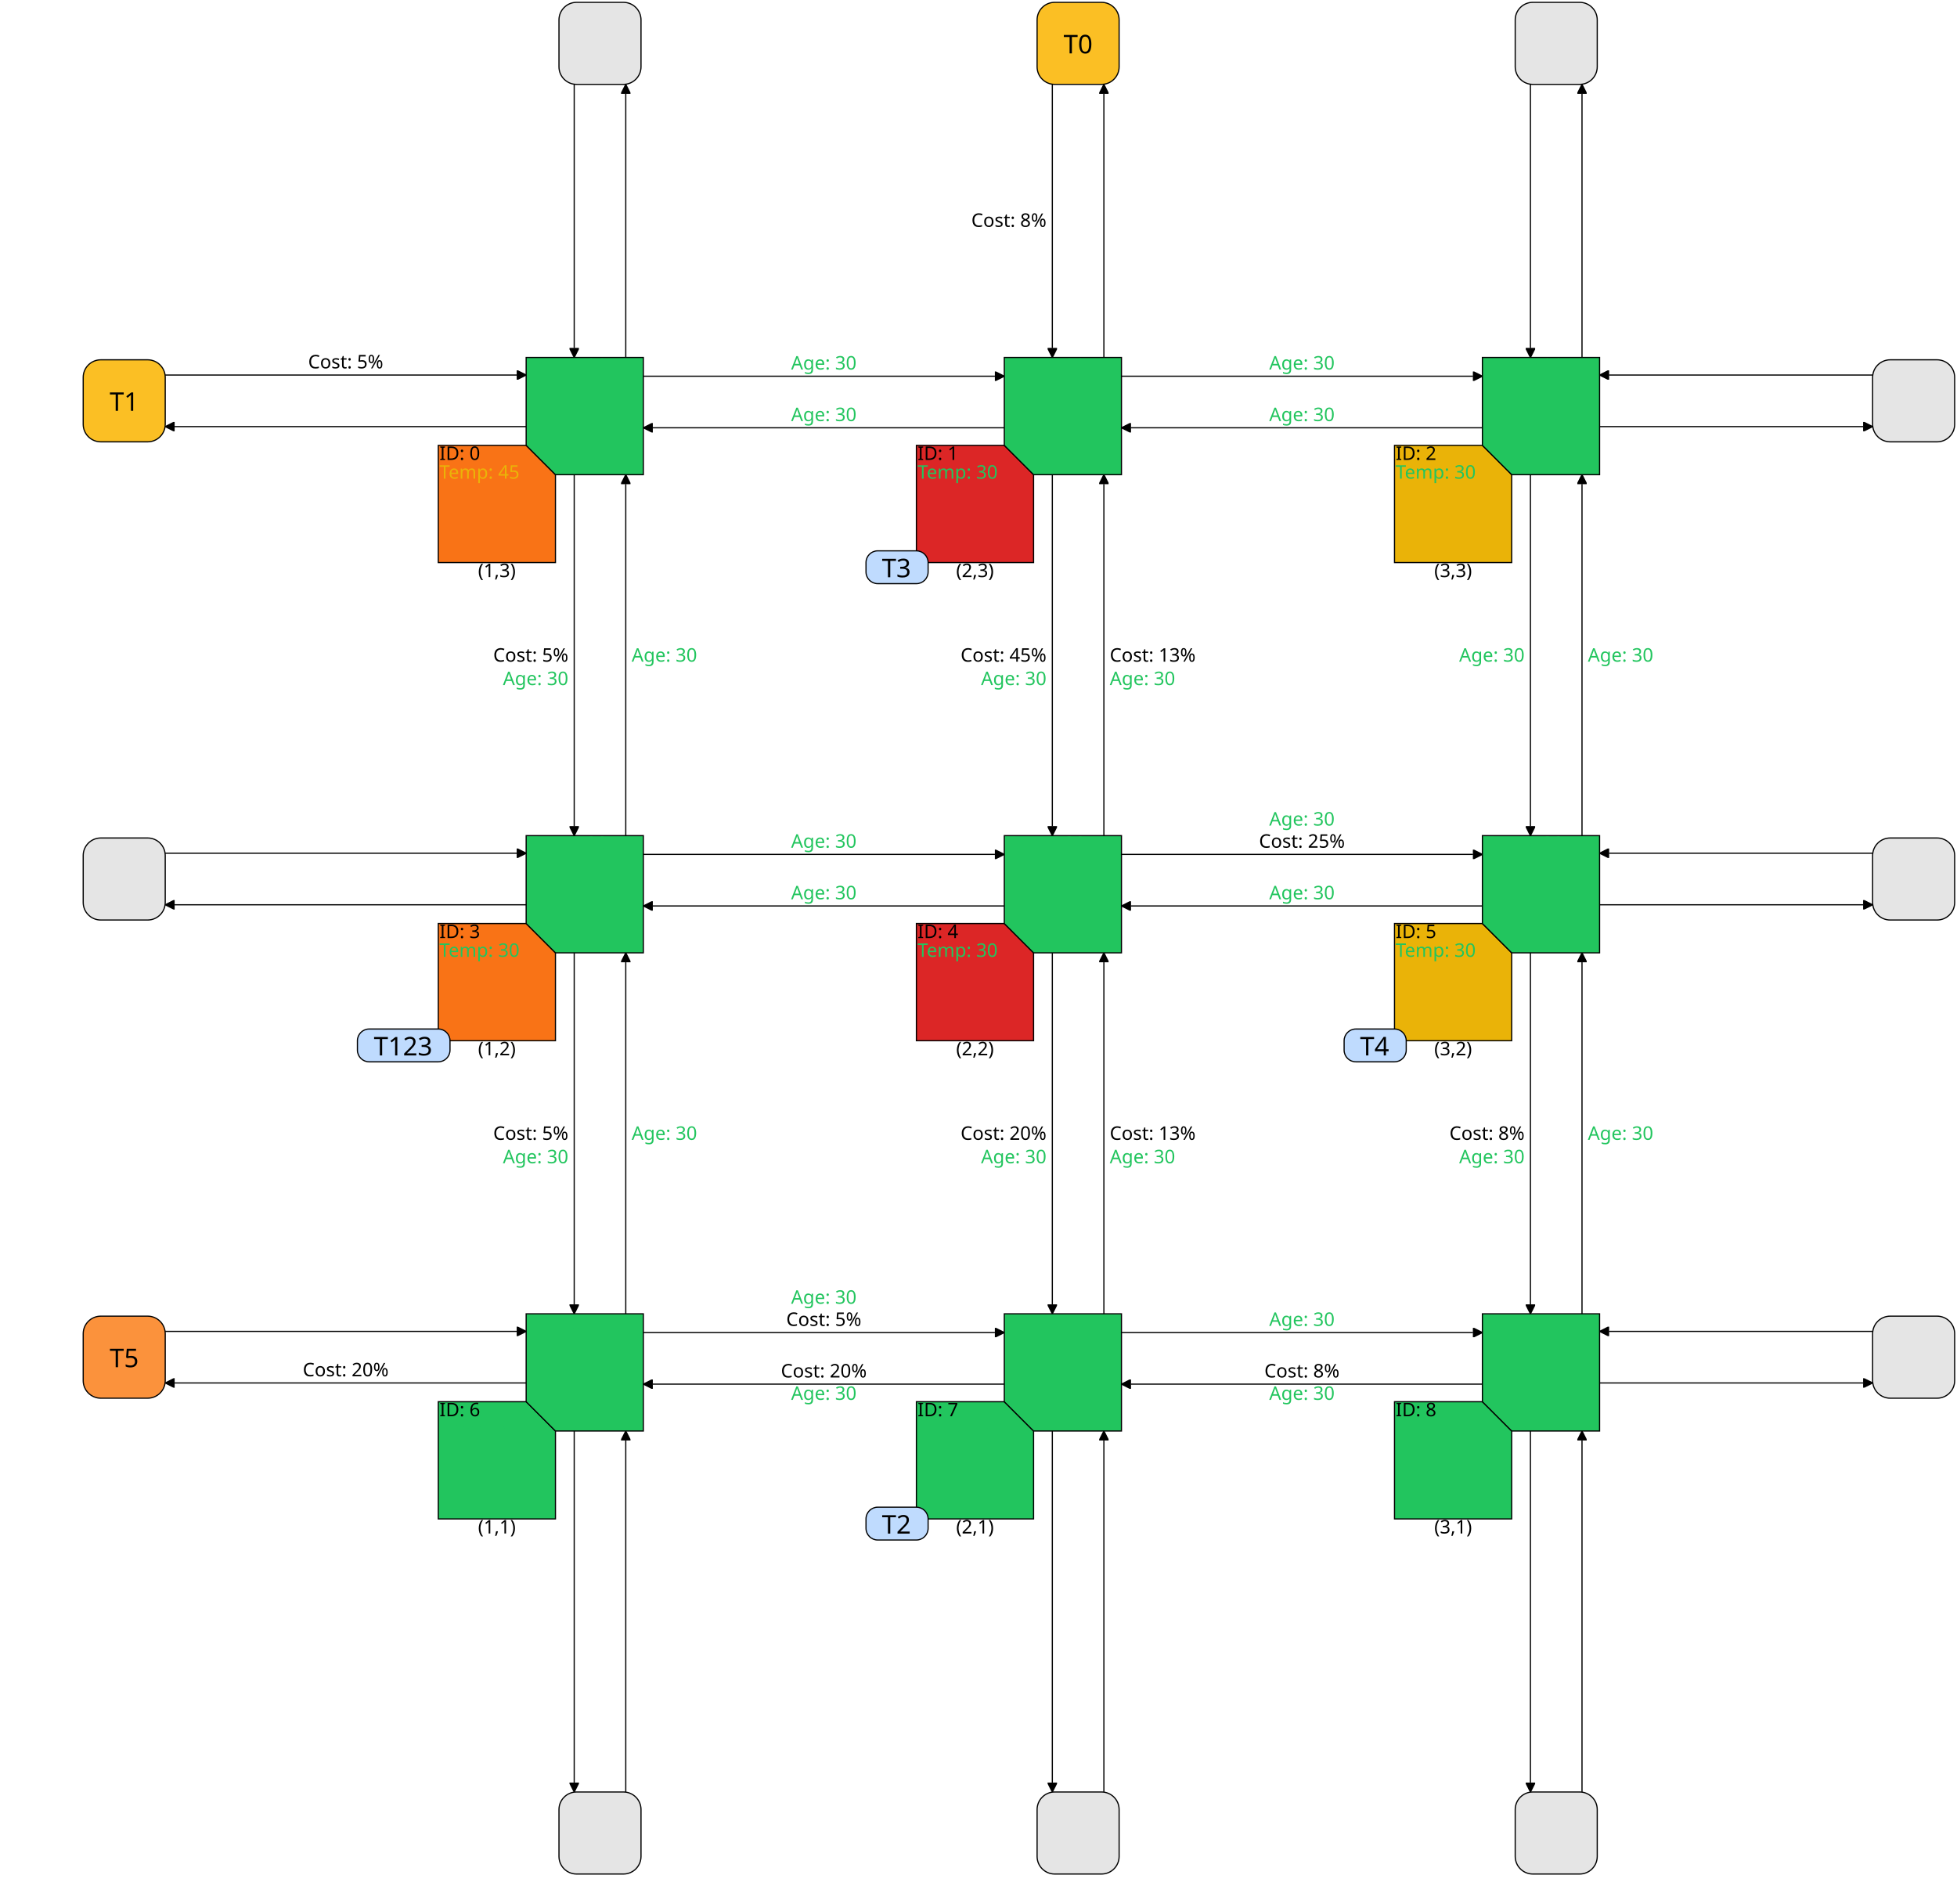
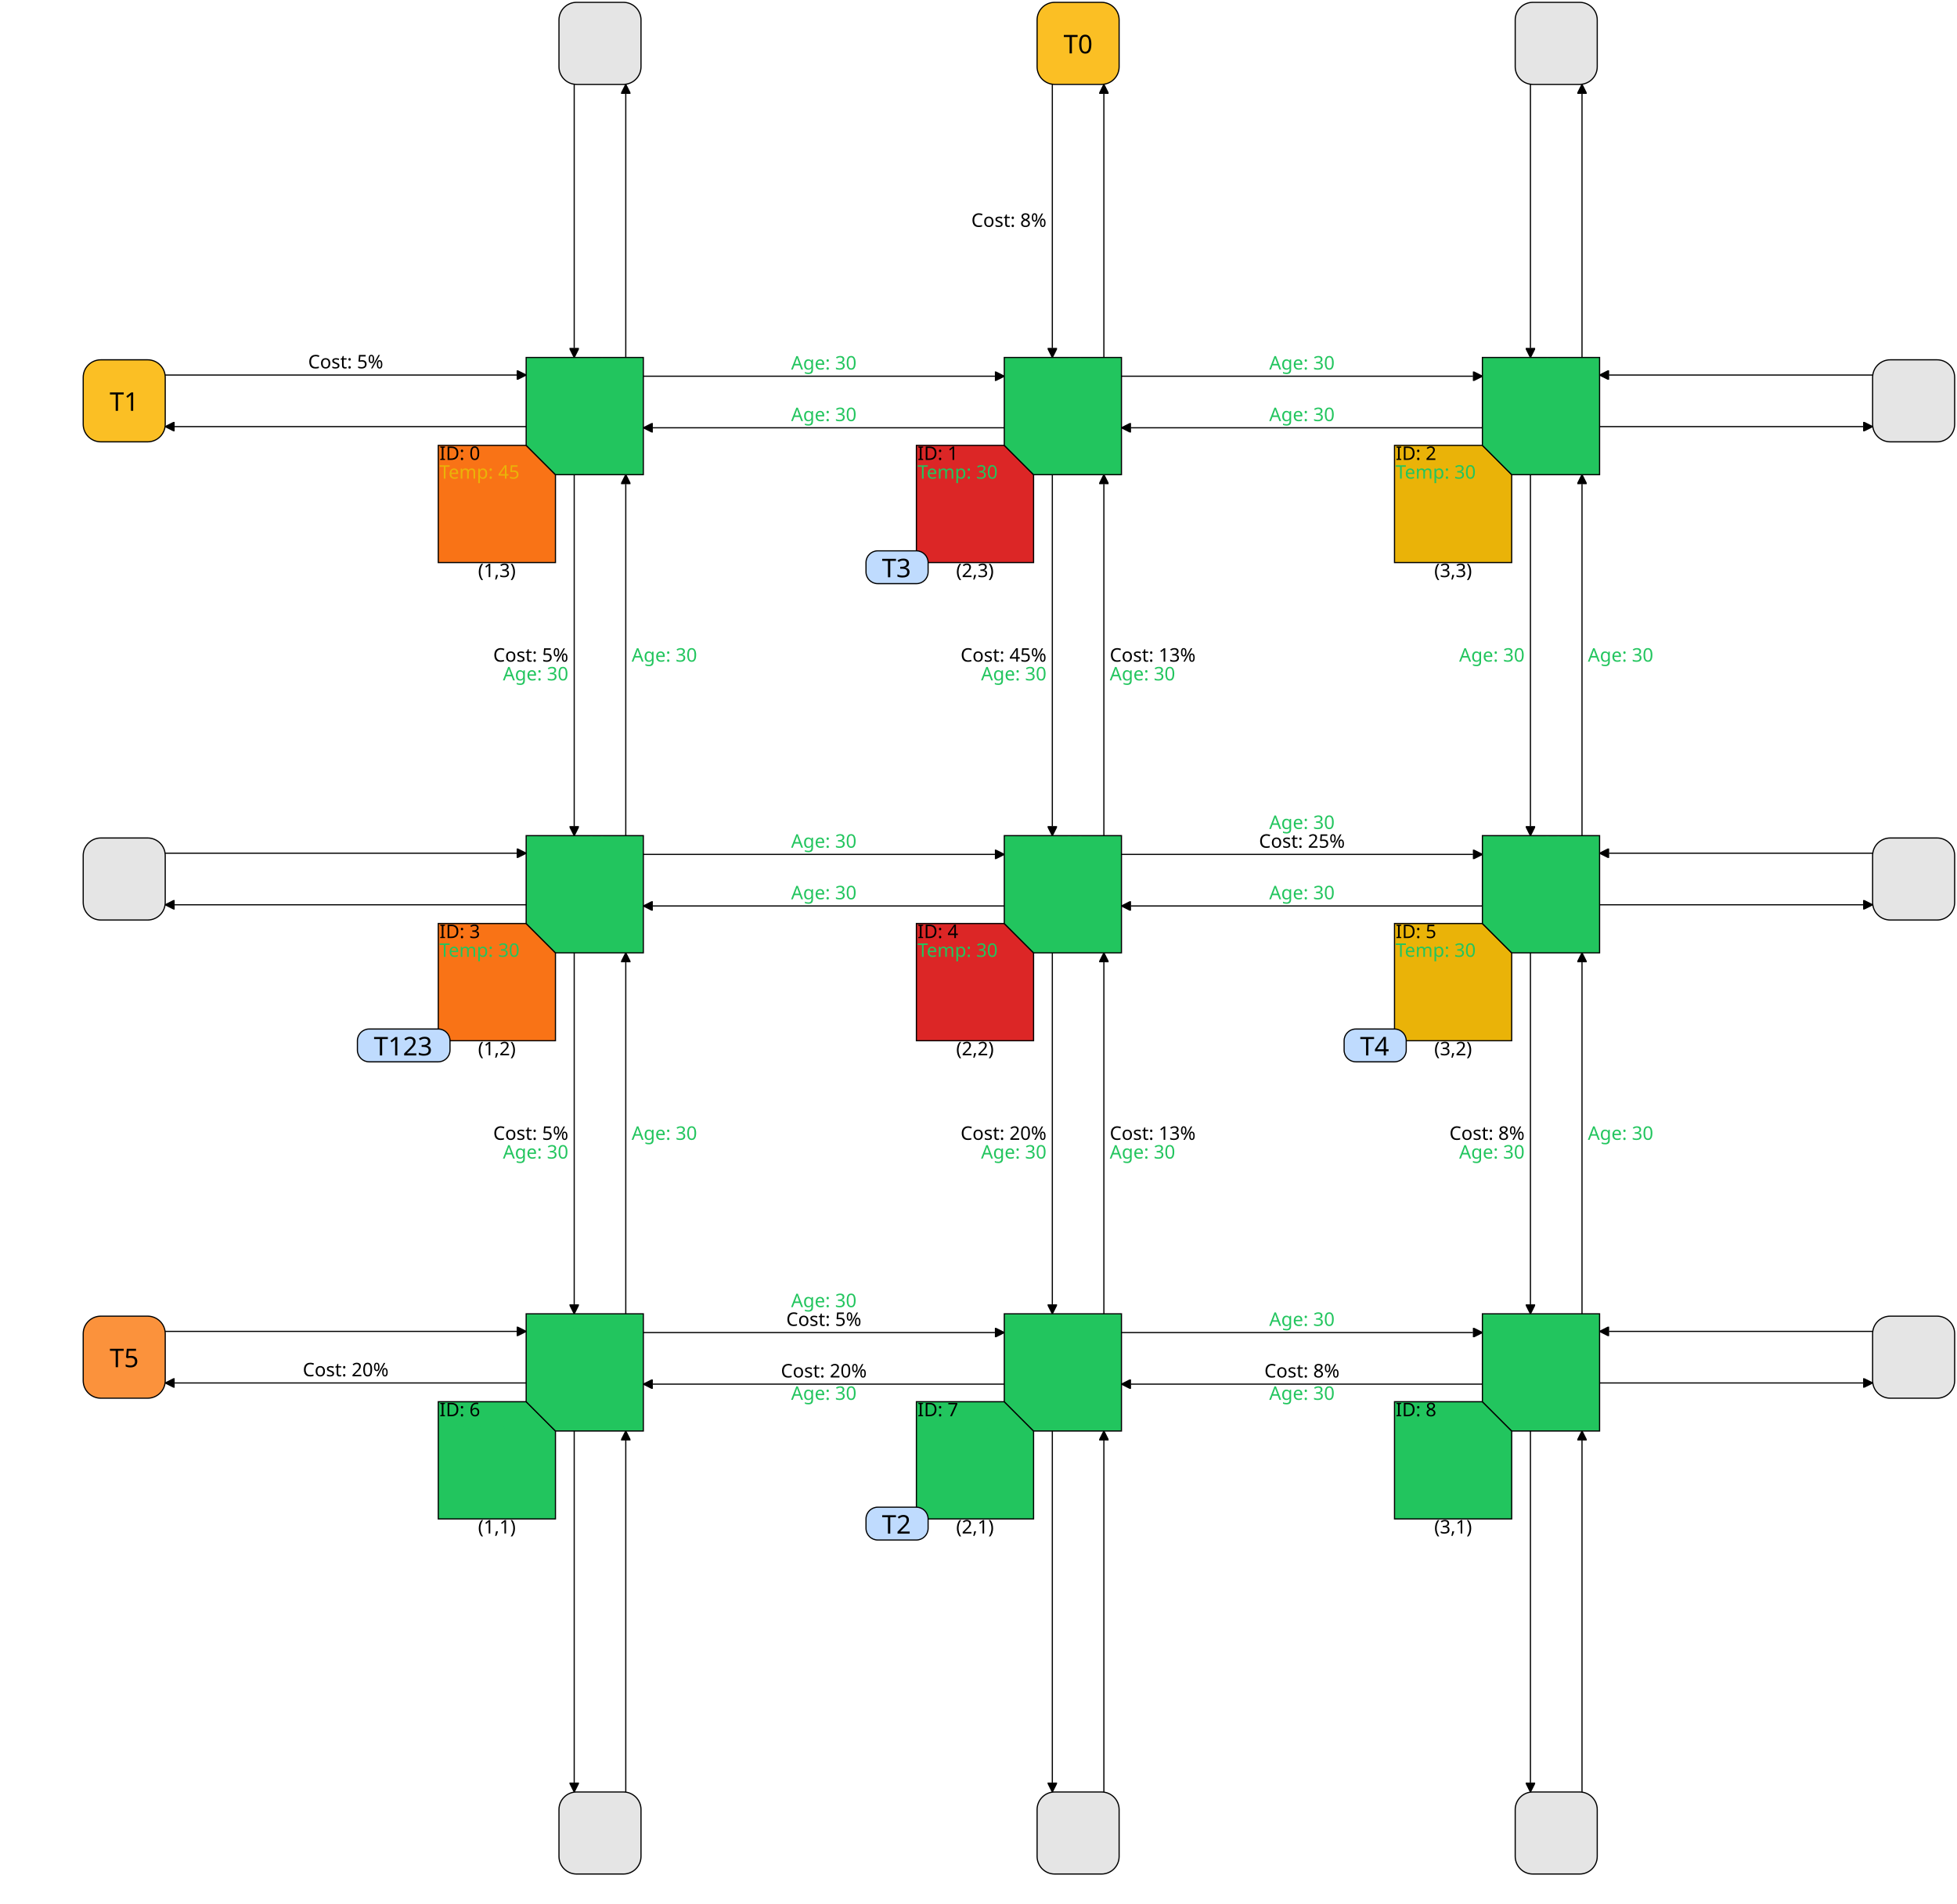
<svg xmlns="http://www.w3.org/2000/svg" preserveAspectRation="xMidYMid meet" class="mx-auto" viewBox="-869 -800 1670 1624">
  <defs>
    <marker id="arrowHead" orient="auto" markerWidth="8" markerHeight="8" refY="4">
      <path d="M0,0 M0,0 V8 L8,4 Z" fill="black" fill-rule="evenodd" stroke="black" stroke-linecap="butt" stroke-width="1" />
    </marker>
    <clipPath id="clip-c-0">
      <polygon points="-495 -420, -495 -320, -395 -320, -395 -395, -420 -420" />
    </clipPath>
    <clipPath id="clip-r-0">
      <polygon points="-420 -420, -420 -495, -320 -495, -320 -395, -395 -395" />
    </clipPath>
    <clipPath id="clip-c-1">
      <polygon points="-87 -420, -87 -320, 13 -320, 13 -395, -12 -420" />
    </clipPath>
    <clipPath id="clip-r-1">
      <polygon points="-12 -420, -12 -495, 88 -495, 88 -395, 13 -395" />
    </clipPath>
    <clipPath id="clip-c-2">
      <polygon points="321 -420, 321 -320, 421 -320, 421 -395, 396 -420" />
    </clipPath>
    <clipPath id="clip-r-2">
      <polygon points="396 -420, 396 -495, 496 -495, 496 -395, 421 -395" />
    </clipPath>
    <clipPath id="clip-c-3">
      <polygon points="-495 -12, -495 88, -395 88, -395 13, -420 -12" />
    </clipPath>
    <clipPath id="clip-r-3">
      <polygon points="-420 -12, -420 -87, -320 -87, -320 13, -395 13" />
    </clipPath>
    <clipPath id="clip-c-4">
      <polygon points="-87 -12, -87 88, 13 88, 13 13, -12 -12" />
    </clipPath>
    <clipPath id="clip-r-4">
      <polygon points="-12 -12, -12 -87, 88 -87, 88 13, 13 13" />
    </clipPath>
    <clipPath id="clip-c-5">
      <polygon points="321 -12, 321 88, 421 88, 421 13, 396 -12" />
    </clipPath>
    <clipPath id="clip-r-5">
      <polygon points="396 -12, 396 -87, 496 -87, 496 13, 421 13" />
    </clipPath>
    <clipPath id="clip-c-6">
      <polygon points="-495 396, -495 496, -395 496, -395 421, -420 396" />
    </clipPath>
    <clipPath id="clip-r-6">
      <polygon points="-420 396, -420 321, -320 321, -320 421, -395 421" />
    </clipPath>
    <clipPath id="clip-c-7">
      <polygon points="-87 396, -87 496, 13 496, 13 421, -12 396" />
    </clipPath>
    <clipPath id="clip-r-7">
      <polygon points="-12 396, -12 321, 88 321, 88 421, 13 421" />
    </clipPath>
    <clipPath id="clip-c-8">
      <polygon points="321 396, 321 496, 421 496, 421 421, 396 396" />
    </clipPath>
    <clipPath id="clip-r-8">
      <polygon points="396 396, 396 321, 496 321, 496 421, 421 421" />
    </clipPath>
  </defs>
  <style>.baseFill{fill: #e5e5e5;}
#c0 {fill: #f97316;}
#r0 {fill: #22c55e;}
#c1 {fill: #dc2626;}
#r1 {fill: #22c55e;}
#c2 {fill: #eab308;}
#r2 {fill: #22c55e;}
#c3 {fill: #f97316;}
#r3 {fill: #22c55e;}
#c4 {fill: #dc2626;}
#r4 {fill: #22c55e;}
#c5 {fill: #eab308;}
#r5 {fill: #22c55e;}
#c6 {fill: #22c55e;}
#r6 {fill: #22c55e;}
#c7 {fill: #22c55e;}
#r7 {fill: #22c55e;}
#c8 {fill: #22c55e;}
#r8 {fill: #22c55e;}</style>
  <g id="mainGroup">
    <g id="processingGroup" clip-path="url(#crop)">
      <g id="0">
        <path id="c0" d="M-495,-420 l0,100 l100,0 l0,-75 l-25,-25 l-75,0 Z" class="baseFill" fill-rule="evenodd" stroke="black" stroke-linecap="butt" stroke-width="1" />
        <path id="r0" d="M-420,-420 l0,-75 l100,0 l0,100 l-75,0 Z" class="baseFill" fill-rule="evenodd" stroke="black" stroke-linecap="butt" stroke-width="1" />
      </g>
      <g id="1">
        <path id="c1" d="M-87,-420 l0,100 l100,0 l0,-75 l-25,-25 l-75,0 Z" class="baseFill" fill-rule="evenodd" stroke="black" stroke-linecap="butt" stroke-width="1" />
        <path id="r1" d="M-12,-420 l0,-75 l100,0 l0,100 l-75,0 Z" class="baseFill" fill-rule="evenodd" stroke="black" stroke-linecap="butt" stroke-width="1" />
        <g>
          <rect x="-130" y="-330" width="53" height="28" rx="10" fill="#bfdbfe" stroke="black" stroke-width="1" />
          <text x="-104" y="-316" font-size="22px" font-family="Roboto Mono" font-weight="500" text-anchor="middle" dominant-baseline="central" fill="black">T3</text>
        </g>
      </g>
      <g id="2">
        <path id="c2" d="M321,-420 l0,100 l100,0 l0,-75 l-25,-25 l-75,0 Z" class="baseFill" fill-rule="evenodd" stroke="black" stroke-linecap="butt" stroke-width="1" />
        <path id="r2" d="M396,-420 l0,-75 l100,0 l0,100 l-75,0 Z" class="baseFill" fill-rule="evenodd" stroke="black" stroke-linecap="butt" stroke-width="1" />
      </g>
      <g id="3">
        <path id="c3" d="M-495,-12 l0,100 l100,0 l0,-75 l-25,-25 l-75,0 Z" class="baseFill" fill-rule="evenodd" stroke="black" stroke-linecap="butt" stroke-width="1" />
        <path id="r3" d="M-420,-12 l0,-75 l100,0 l0,100 l-75,0 Z" class="baseFill" fill-rule="evenodd" stroke="black" stroke-linecap="butt" stroke-width="1" />
        <g>
          <rect x="-564" y="78" width="79" height="28" rx="10" fill="#bfdbfe" stroke="black" stroke-width="1" />
          <text x="-525" y="92" font-size="22px" font-family="Roboto Mono" font-weight="500" text-anchor="middle" dominant-baseline="central" fill="black">T123</text>
        </g>
      </g>
      <g id="4">
        <path id="c4" d="M-87,-12 l0,100 l100,0 l0,-75 l-25,-25 l-75,0 Z" class="baseFill" fill-rule="evenodd" stroke="black" stroke-linecap="butt" stroke-width="1" />
        <path id="r4" d="M-12,-12 l0,-75 l100,0 l0,100 l-75,0 Z" class="baseFill" fill-rule="evenodd" stroke="black" stroke-linecap="butt" stroke-width="1" />
      </g>
      <g id="5">
        <path id="c5" d="M321,-12 l0,100 l100,0 l0,-75 l-25,-25 l-75,0 Z" class="baseFill" fill-rule="evenodd" stroke="black" stroke-linecap="butt" stroke-width="1" />
        <path id="r5" d="M396,-12 l0,-75 l100,0 l0,100 l-75,0 Z" class="baseFill" fill-rule="evenodd" stroke="black" stroke-linecap="butt" stroke-width="1" />
        <g>
          <rect x="278" y="78" width="53" height="28" rx="10" fill="#bfdbfe" stroke="black" stroke-width="1" />
          <text x="304" y="92" font-size="22px" font-family="Roboto Mono" font-weight="500" text-anchor="middle" dominant-baseline="central" fill="black">T4</text>
        </g>
      </g>
      <g id="6">
        <path id="c6" d="M-495,396 l0,100 l100,0 l0,-75 l-25,-25 l-75,0 Z" class="baseFill" fill-rule="evenodd" stroke="black" stroke-linecap="butt" stroke-width="1" />
        <path id="r6" d="M-420,396 l0,-75 l100,0 l0,100 l-75,0 Z" class="baseFill" fill-rule="evenodd" stroke="black" stroke-linecap="butt" stroke-width="1" />
      </g>
      <g id="7">
        <path id="c7" d="M-87,396 l0,100 l100,0 l0,-75 l-25,-25 l-75,0 Z" class="baseFill" fill-rule="evenodd" stroke="black" stroke-linecap="butt" stroke-width="1" />
        <path id="r7" d="M-12,396 l0,-75 l100,0 l0,100 l-75,0 Z" class="baseFill" fill-rule="evenodd" stroke="black" stroke-linecap="butt" stroke-width="1" />
        <g>
          <rect x="-130" y="486" width="53" height="28" rx="10" fill="#bfdbfe" stroke="black" stroke-width="1" />
          <text x="-104" y="500" font-size="22px" font-family="Roboto Mono" font-weight="500" text-anchor="middle" dominant-baseline="central" fill="black">T2</text>
        </g>
      </g>
      <g id="8">
        <path id="c8" d="M321,396 l0,100 l100,0 l0,-75 l-25,-25 l-75,0 Z" class="baseFill" fill-rule="evenodd" stroke="black" stroke-linecap="butt" stroke-width="1" />
        <path id="r8" d="M396,396 l0,-75 l100,0 l0,100 l-75,0 Z" class="baseFill" fill-rule="evenodd" stroke="black" stroke-linecap="butt" stroke-width="1" />
      </g>
    </g>
    <g>
      <g>
        <path d="M-379,-395 v300" fill-rule="evenodd" stroke="black" stroke-linecap="butt" stroke-width="1" marker-end="url(#arrowHead)" clip-path="url(#crop)" />
        <path d="M-320,-479 h300" fill-rule="evenodd" stroke="black" stroke-linecap="butt" stroke-width="1" marker-end="url(#arrowHead)" clip-path="url(#crop)" />
        <path d="M29,-395 v300" fill-rule="evenodd" stroke="black" stroke-linecap="butt" stroke-width="1" marker-end="url(#arrowHead)" clip-path="url(#crop)" />
        <path d="M-12,-435 h-300" fill-rule="evenodd" stroke="black" stroke-linecap="butt" stroke-width="1" marker-end="url(#arrowHead)" clip-path="url(#crop)" />
        <path d="M88,-479 h300" fill-rule="evenodd" stroke="black" stroke-linecap="butt" stroke-width="1" marker-end="url(#arrowHead)" clip-path="url(#crop)" />
        <path d="M437,-395 v300" fill-rule="evenodd" stroke="black" stroke-linecap="butt" stroke-width="1" marker-end="url(#arrowHead)" clip-path="url(#crop)" />
        <path d="M396,-435 h-300" fill-rule="evenodd" stroke="black" stroke-linecap="butt" stroke-width="1" marker-end="url(#arrowHead)" clip-path="url(#crop)" />
        <path d="M-335,-87 v-300" fill-rule="evenodd" stroke="black" stroke-linecap="butt" stroke-width="1" marker-end="url(#arrowHead)" clip-path="url(#crop)" />
        <path d="M-379,13 v300" fill-rule="evenodd" stroke="black" stroke-linecap="butt" stroke-width="1" marker-end="url(#arrowHead)" clip-path="url(#crop)" />
        <path d="M-320,-71 h300" fill-rule="evenodd" stroke="black" stroke-linecap="butt" stroke-width="1" marker-end="url(#arrowHead)" clip-path="url(#crop)" />
        <path d="M73,-87 v-300" fill-rule="evenodd" stroke="black" stroke-linecap="butt" stroke-width="1" marker-end="url(#arrowHead)" clip-path="url(#crop)" />
        <path d="M29,13 v300" fill-rule="evenodd" stroke="black" stroke-linecap="butt" stroke-width="1" marker-end="url(#arrowHead)" clip-path="url(#crop)" />
        <path d="M-12,-27 h-300" fill-rule="evenodd" stroke="black" stroke-linecap="butt" stroke-width="1" marker-end="url(#arrowHead)" clip-path="url(#crop)" />
        <path d="M88,-71 h300" fill-rule="evenodd" stroke="black" stroke-linecap="butt" stroke-width="1" marker-end="url(#arrowHead)" clip-path="url(#crop)" />
        <path d="M481,-87 v-300" fill-rule="evenodd" stroke="black" stroke-linecap="butt" stroke-width="1" marker-end="url(#arrowHead)" clip-path="url(#crop)" />
        <path d="M437,13 v300" fill-rule="evenodd" stroke="black" stroke-linecap="butt" stroke-width="1" marker-end="url(#arrowHead)" clip-path="url(#crop)" />
        <path d="M396,-27 h-300" fill-rule="evenodd" stroke="black" stroke-linecap="butt" stroke-width="1" marker-end="url(#arrowHead)" clip-path="url(#crop)" />
        <path d="M-335,321 v-300" fill-rule="evenodd" stroke="black" stroke-linecap="butt" stroke-width="1" marker-end="url(#arrowHead)" clip-path="url(#crop)" />
        <path d="M-320,337 h300" fill-rule="evenodd" stroke="black" stroke-linecap="butt" stroke-width="1" marker-end="url(#arrowHead)" clip-path="url(#crop)" />
        <path d="M73,321 v-300" fill-rule="evenodd" stroke="black" stroke-linecap="butt" stroke-width="1" marker-end="url(#arrowHead)" clip-path="url(#crop)" />
        <path d="M-12,381 h-300" fill-rule="evenodd" stroke="black" stroke-linecap="butt" stroke-width="1" marker-end="url(#arrowHead)" clip-path="url(#crop)" />
        <path d="M88,337 h300" fill-rule="evenodd" stroke="black" stroke-linecap="butt" stroke-width="1" marker-end="url(#arrowHead)" clip-path="url(#crop)" />
        <path d="M481,321 v-300" fill-rule="evenodd" stroke="black" stroke-linecap="butt" stroke-width="1" marker-end="url(#arrowHead)" clip-path="url(#crop)" />
        <path d="M396,381 h-300" fill-rule="evenodd" stroke="black" stroke-linecap="butt" stroke-width="1" marker-end="url(#arrowHead)" clip-path="url(#crop)" />
      </g>
      <g id="edgeConnetions" class="edgeData">
        <path d="M-379,-728 v225" fill-rule="evenodd" stroke="black" stroke-linecap="butt" stroke-width="1" marker-end="url(#arrowHead)" clip-path="url(#crop)" />
        <path d="M-728,-480 h300" fill-rule="evenodd" stroke="black" stroke-linecap="butt" stroke-width="1" marker-end="url(#arrowHead)" clip-path="url(#crop)" />
        <path d="M29,-728 v225" fill-rule="evenodd" stroke="black" stroke-linecap="butt" stroke-width="1" marker-end="url(#arrowHead)" clip-path="url(#crop)" />
        <path d="M437,-728 v225" fill-rule="evenodd" stroke="black" stroke-linecap="butt" stroke-width="1" marker-end="url(#arrowHead)" clip-path="url(#crop)" />
        <path d="M729,-480 h-225" fill-rule="evenodd" stroke="black" stroke-linecap="butt" stroke-width="1" marker-end="url(#arrowHead)" clip-path="url(#crop)" />
        <path d="M-728,-72 h300" fill-rule="evenodd" stroke="black" stroke-linecap="butt" stroke-width="1" marker-end="url(#arrowHead)" clip-path="url(#crop)" />
        <path d="M729,-72 h-225" fill-rule="evenodd" stroke="black" stroke-linecap="butt" stroke-width="1" marker-end="url(#arrowHead)" clip-path="url(#crop)" />
        <path d="M-335,729 v-300" fill-rule="evenodd" stroke="black" stroke-linecap="butt" stroke-width="1" marker-end="url(#arrowHead)" clip-path="url(#crop)" />
        <path d="M-728,336 h300" fill-rule="evenodd" stroke="black" stroke-linecap="butt" stroke-width="1" marker-end="url(#arrowHead)" clip-path="url(#crop)" />
        <path d="M73,729 v-300" fill-rule="evenodd" stroke="black" stroke-linecap="butt" stroke-width="1" marker-end="url(#arrowHead)" clip-path="url(#crop)" />
        <path d="M481,729 v-300" fill-rule="evenodd" stroke="black" stroke-linecap="butt" stroke-width="1" marker-end="url(#arrowHead)" clip-path="url(#crop)" />
        <path d="M729,336 h-225" fill-rule="evenodd" stroke="black" stroke-linecap="butt" stroke-width="1" marker-end="url(#arrowHead)" clip-path="url(#crop)" />
        <path d="M-335,-495 v-225" fill-rule="evenodd" stroke="black" stroke-linecap="butt" stroke-width="1" marker-end="url(#arrowHead)" clip-path="url(#crop)" />
        <path d="M-420,-436 h-300" fill-rule="evenodd" stroke="black" stroke-linecap="butt" stroke-width="1" marker-end="url(#arrowHead)" clip-path="url(#crop)" />
        <path d="M73,-495 v-225" fill-rule="evenodd" stroke="black" stroke-linecap="butt" stroke-width="1" marker-end="url(#arrowHead)" clip-path="url(#crop)" />
        <path d="M481,-495 v-225" fill-rule="evenodd" stroke="black" stroke-linecap="butt" stroke-width="1" marker-end="url(#arrowHead)" clip-path="url(#crop)" />
        <path d="M496,-436 h225" fill-rule="evenodd" stroke="black" stroke-linecap="butt" stroke-width="1" marker-end="url(#arrowHead)" clip-path="url(#crop)" />
        <path d="M-420,-28 h-300" fill-rule="evenodd" stroke="black" stroke-linecap="butt" stroke-width="1" marker-end="url(#arrowHead)" clip-path="url(#crop)" />
        <path d="M496,-28 h225" fill-rule="evenodd" stroke="black" stroke-linecap="butt" stroke-width="1" marker-end="url(#arrowHead)" clip-path="url(#crop)" />
        <path d="M-379,421 v300" fill-rule="evenodd" stroke="black" stroke-linecap="butt" stroke-width="1" marker-end="url(#arrowHead)" clip-path="url(#crop)" />
        <path d="M-420,380 h-300" fill-rule="evenodd" stroke="black" stroke-linecap="butt" stroke-width="1" marker-end="url(#arrowHead)" clip-path="url(#crop)" />
        <path d="M29,421 v300" fill-rule="evenodd" stroke="black" stroke-linecap="butt" stroke-width="1" marker-end="url(#arrowHead)" clip-path="url(#crop)" />
        <path d="M437,421 v300" fill-rule="evenodd" stroke="black" stroke-linecap="butt" stroke-width="1" marker-end="url(#arrowHead)" clip-path="url(#crop)" />
        <path d="M496,380 h225" fill-rule="evenodd" stroke="black" stroke-linecap="butt" stroke-width="1" marker-end="url(#arrowHead)" clip-path="url(#crop)" />
      </g>
    </g>
    <g id="information">
      <g clip-path="url(#crop)">
        <g clip-path="url(#clip-c-0)">
          <text x="-494" y="-420" font-size="16px" font-family="Roboto Mono" font-weight="500" text-anchor="start" dominant-baseline="text-before-edge" fill="black">ID: 0</text>
          <text x="-494" y="-404" font-size="16px" font-family="Roboto Mono" font-weight="500" text-anchor="start" dominant-baseline="text-before-edge" fill="#eab308">Temp: 45</text>
        </g>
        <g clip-path="url(#clip-r-0)">
          <text x="-419" y="-495" font-size="16px" font-family="Roboto Mono" font-weight="500" text-anchor="start" dominant-baseline="text-before-edge" fill="#22c55e">Temp: 30</text>
        </g>
        <text x="-445" y="-320" font-size="16px" font-family="Roboto Mono" font-weight="500" text-anchor="middle" dominant-baseline="text-before-edge" fill="black">(1,3)</text>
        <text x="-384" y="-241" font-size="16px" font-family="Roboto Mono" font-weight="500" text-anchor="end" dominant-baseline="middle" fill="#000">Cost: 5%</text>
-         <text x="-384" y="-221" font-size="16px" font-family="Roboto Mono" font-weight="500" text-anchor="end" dominant-baseline="middle" fill="#22c55e">Age: 30</text>
+         <text x="-384" y="-225" font-size="16px" font-family="Roboto Mono" font-weight="500" text-anchor="end" dominant-baseline="middle" fill="#22c55e">Age: 30</text>
        <text x="-574" y="-481" font-size="16px" font-family="Roboto Mono" font-weight="500" text-anchor="middle" dominant-baseline="text-after-edge" fill="#000" class="edgeData">Cost: 5%</text>
        <text x="-166" y="-480" font-size="16px" font-family="Roboto Mono" font-weight="500" text-anchor="middle" dominant-baseline="text-after-edge" fill="#22c55e">Age: 30</text>
      </g>
      <g clip-path="url(#crop)">
        <g clip-path="url(#clip-c-1)">
          <text x="-86" y="-420" font-size="16px" font-family="Roboto Mono" font-weight="500" text-anchor="start" dominant-baseline="text-before-edge" fill="black">ID: 1</text>
          <text x="-86" y="-404" font-size="16px" font-family="Roboto Mono" font-weight="500" text-anchor="start" dominant-baseline="text-before-edge" fill="#22c55e">Temp: 30</text>
        </g>
        <g clip-path="url(#clip-r-1)">
          <text x="-11" y="-495" font-size="16px" font-family="Roboto Mono" font-weight="500" text-anchor="start" dominant-baseline="text-before-edge" fill="#22c55e">Temp: 30</text>
        </g>
        <text x="-37" y="-320" font-size="16px" font-family="Roboto Mono" font-weight="500" text-anchor="middle" dominant-baseline="text-before-edge" fill="black">(2,3)</text>
        <text x="24" y="-241" font-size="16px" font-family="Roboto Mono" font-weight="500" text-anchor="end" dominant-baseline="middle" fill="#000">Cost: 45%</text>
-         <text x="24" y="-221" font-size="16px" font-family="Roboto Mono" font-weight="500" text-anchor="end" dominant-baseline="middle" fill="#22c55e">Age: 30</text>
+         <text x="24" y="-225" font-size="16px" font-family="Roboto Mono" font-weight="500" text-anchor="end" dominant-baseline="middle" fill="#22c55e">Age: 30</text>
        <text x="24" y="-612" font-size="16px" font-family="Roboto Mono" font-weight="500" text-anchor="end" dominant-baseline="middle" fill="#000" class="edgeData">Cost: 8%</text>
        <text x="-166" y="-436" font-size="16px" font-family="Roboto Mono" font-weight="500" text-anchor="middle" dominant-baseline="text-after-edge" fill="#22c55e">Age: 30</text>
        <text x="242" y="-480" font-size="16px" font-family="Roboto Mono" font-weight="500" text-anchor="middle" dominant-baseline="text-after-edge" fill="#22c55e">Age: 30</text>
      </g>
      <g clip-path="url(#crop)">
        <g clip-path="url(#clip-c-2)">
          <text x="322" y="-420" font-size="16px" font-family="Roboto Mono" font-weight="500" text-anchor="start" dominant-baseline="text-before-edge" fill="black">ID: 2</text>
          <text x="322" y="-404" font-size="16px" font-family="Roboto Mono" font-weight="500" text-anchor="start" dominant-baseline="text-before-edge" fill="#22c55e">Temp: 30</text>
        </g>
        <g clip-path="url(#clip-r-2)">
          <text x="397" y="-495" font-size="16px" font-family="Roboto Mono" font-weight="500" text-anchor="start" dominant-baseline="text-before-edge" fill="#22c55e">Temp: 30</text>
        </g>
        <text x="371" y="-320" font-size="16px" font-family="Roboto Mono" font-weight="500" text-anchor="middle" dominant-baseline="text-before-edge" fill="black">(3,3)</text>
        <text x="432" y="-241" font-size="16px" font-family="Roboto Mono" font-weight="500" text-anchor="end" dominant-baseline="middle" fill="#22c55e">Age: 30</text>
        <text x="242" y="-436" font-size="16px" font-family="Roboto Mono" font-weight="500" text-anchor="middle" dominant-baseline="text-after-edge" fill="#22c55e">Age: 30</text>
      </g>
      <g clip-path="url(#crop)">
        <g clip-path="url(#clip-c-3)">
          <text x="-494" y="-12" font-size="16px" font-family="Roboto Mono" font-weight="500" text-anchor="start" dominant-baseline="text-before-edge" fill="black">ID: 3</text>
          <text x="-494" y="4" font-size="16px" font-family="Roboto Mono" font-weight="500" text-anchor="start" dominant-baseline="text-before-edge" fill="#22c55e">Temp: 30</text>
        </g>
        <g clip-path="url(#clip-r-3)">
          <text x="-419" y="-87" font-size="16px" font-family="Roboto Mono" font-weight="500" text-anchor="start" dominant-baseline="text-before-edge" fill="#22c55e">Temp: 30</text>
        </g>
        <text x="-445" y="88" font-size="16px" font-family="Roboto Mono" font-weight="500" text-anchor="middle" dominant-baseline="text-before-edge" fill="black">(1,2)</text>
        <text x="-384" y="167" font-size="16px" font-family="Roboto Mono" font-weight="500" text-anchor="end" dominant-baseline="middle" fill="#000">Cost: 5%</text>
-         <text x="-384" y="187" font-size="16px" font-family="Roboto Mono" font-weight="500" text-anchor="end" dominant-baseline="middle" fill="#22c55e">Age: 30</text>
+         <text x="-384" y="183" font-size="16px" font-family="Roboto Mono" font-weight="500" text-anchor="end" dominant-baseline="middle" fill="#22c55e">Age: 30</text>
        <text x="-330" y="-241" font-size="16px" font-family="Roboto Mono" font-weight="500" text-anchor="start" dominant-baseline="middle" fill="#22c55e">Age: 30</text>
        <text x="-166" y="-72" font-size="16px" font-family="Roboto Mono" font-weight="500" text-anchor="middle" dominant-baseline="text-after-edge" fill="#22c55e">Age: 30</text>
      </g>
      <g clip-path="url(#crop)">
        <g clip-path="url(#clip-c-4)">
          <text x="-86" y="-12" font-size="16px" font-family="Roboto Mono" font-weight="500" text-anchor="start" dominant-baseline="text-before-edge" fill="black">ID: 4</text>
          <text x="-86" y="4" font-size="16px" font-family="Roboto Mono" font-weight="500" text-anchor="start" dominant-baseline="text-before-edge" fill="#22c55e">Temp: 30</text>
        </g>
        <g clip-path="url(#clip-r-4)">
          <text x="-11" y="-87" font-size="16px" font-family="Roboto Mono" font-weight="500" text-anchor="start" dominant-baseline="text-before-edge" fill="#22c55e">Temp: 30</text>
        </g>
        <text x="-37" y="88" font-size="16px" font-family="Roboto Mono" font-weight="500" text-anchor="middle" dominant-baseline="text-before-edge" fill="black">(2,2)</text>
        <text x="78" y="-241" font-size="16px" font-family="Roboto Mono" font-weight="500" text-anchor="start" dominant-baseline="middle" fill="#000">Cost: 13%</text>
-         <text x="78" y="-221" font-size="16px" font-family="Roboto Mono" font-weight="500" text-anchor="start" dominant-baseline="middle" fill="#22c55e">Age: 30</text>
+         <text x="78" y="-225" font-size="16px" font-family="Roboto Mono" font-weight="500" text-anchor="start" dominant-baseline="middle" fill="#22c55e">Age: 30</text>
        <text x="24" y="167" font-size="16px" font-family="Roboto Mono" font-weight="500" text-anchor="end" dominant-baseline="middle" fill="#000">Cost: 20%</text>
-         <text x="24" y="187" font-size="16px" font-family="Roboto Mono" font-weight="500" text-anchor="end" dominant-baseline="middle" fill="#22c55e">Age: 30</text>
+         <text x="24" y="183" font-size="16px" font-family="Roboto Mono" font-weight="500" text-anchor="end" dominant-baseline="middle" fill="#22c55e">Age: 30</text>
        <text x="242" y="-72" font-size="16px" font-family="Roboto Mono" font-weight="500" text-anchor="middle" dominant-baseline="text-after-edge" fill="#000">Cost: 25%</text>
-         <text x="242" y="-108" font-size="16px" font-family="Roboto Mono" font-weight="500" text-anchor="middle" dominant-baseline="text-before-edge" fill="#22c55e">Age: 30</text>
+         <text x="242" y="-88" font-size="16px" font-family="Roboto Mono" font-weight="500" text-anchor="middle" dominant-baseline="text-after-edge" fill="#22c55e">Age: 30</text>
        <text x="-166" y="-28" font-size="16px" font-family="Roboto Mono" font-weight="500" text-anchor="middle" dominant-baseline="text-after-edge" fill="#22c55e">Age: 30</text>
      </g>
      <g clip-path="url(#crop)">
        <g clip-path="url(#clip-c-5)">
          <text x="322" y="-12" font-size="16px" font-family="Roboto Mono" font-weight="500" text-anchor="start" dominant-baseline="text-before-edge" fill="black">ID: 5</text>
          <text x="322" y="4" font-size="16px" font-family="Roboto Mono" font-weight="500" text-anchor="start" dominant-baseline="text-before-edge" fill="#22c55e">Temp: 30</text>
        </g>
        <g clip-path="url(#clip-r-5)">
          <text x="397" y="-87" font-size="16px" font-family="Roboto Mono" font-weight="500" text-anchor="start" dominant-baseline="text-before-edge" fill="#22c55e">Temp: 30</text>
        </g>
        <text x="371" y="88" font-size="16px" font-family="Roboto Mono" font-weight="500" text-anchor="middle" dominant-baseline="text-before-edge" fill="black">(3,2)</text>
        <text x="432" y="167" font-size="16px" font-family="Roboto Mono" font-weight="500" text-anchor="end" dominant-baseline="middle" fill="#000">Cost: 8%</text>
-         <text x="432" y="187" font-size="16px" font-family="Roboto Mono" font-weight="500" text-anchor="end" dominant-baseline="middle" fill="#22c55e">Age: 30</text>
+         <text x="432" y="183" font-size="16px" font-family="Roboto Mono" font-weight="500" text-anchor="end" dominant-baseline="middle" fill="#22c55e">Age: 30</text>
        <text x="486" y="-241" font-size="16px" font-family="Roboto Mono" font-weight="500" text-anchor="start" dominant-baseline="middle" fill="#22c55e">Age: 30</text>
        <text x="242" y="-28" font-size="16px" font-family="Roboto Mono" font-weight="500" text-anchor="middle" dominant-baseline="text-after-edge" fill="#22c55e">Age: 30</text>
      </g>
      <g clip-path="url(#crop)">
        <g clip-path="url(#clip-c-6)">
          <text x="-494" y="396" font-size="16px" font-family="Roboto Mono" font-weight="500" text-anchor="start" dominant-baseline="text-before-edge" fill="black">ID: 6</text>
          <text x="-494" y="412" font-size="16px" font-family="Roboto Mono" font-weight="500" text-anchor="start" dominant-baseline="text-before-edge" fill="#22c55e">Temp: 30</text>
        </g>
        <g clip-path="url(#clip-r-6)">
          <text x="-419" y="321" font-size="16px" font-family="Roboto Mono" font-weight="500" text-anchor="start" dominant-baseline="text-before-edge" fill="#22c55e">Temp: 30</text>
        </g>
        <text x="-445" y="496" font-size="16px" font-family="Roboto Mono" font-weight="500" text-anchor="middle" dominant-baseline="text-before-edge" fill="black">(1,1)</text>
        <text x="-574" y="379" font-size="16px" font-family="Roboto Mono" font-weight="500" text-anchor="middle" dominant-baseline="text-after-edge" fill="#000" class="edgeData">Cost: 20%</text>
        <text x="-166" y="336" font-size="16px" font-family="Roboto Mono" font-weight="500" text-anchor="middle" dominant-baseline="text-after-edge" fill="#000">Cost: 5%</text>
-         <text x="-166" y="300" font-size="16px" font-family="Roboto Mono" font-weight="500" text-anchor="middle" dominant-baseline="text-before-edge" fill="#22c55e">Age: 30</text>
+         <text x="-166" y="320" font-size="16px" font-family="Roboto Mono" font-weight="500" text-anchor="middle" dominant-baseline="text-after-edge" fill="#22c55e">Age: 30</text>
        <text x="-330" y="167" font-size="16px" font-family="Roboto Mono" font-weight="500" text-anchor="start" dominant-baseline="middle" fill="#22c55e">Age: 30</text>
      </g>
      <g clip-path="url(#crop)">
        <g clip-path="url(#clip-c-7)">
          <text x="-86" y="396" font-size="16px" font-family="Roboto Mono" font-weight="500" text-anchor="start" dominant-baseline="text-before-edge" fill="black">ID: 7</text>
          <text x="-86" y="412" font-size="16px" font-family="Roboto Mono" font-weight="500" text-anchor="start" dominant-baseline="text-before-edge" fill="#22c55e">Temp: 30</text>
        </g>
        <g clip-path="url(#clip-r-7)">
          <text x="-11" y="321" font-size="16px" font-family="Roboto Mono" font-weight="500" text-anchor="start" dominant-baseline="text-before-edge" fill="#22c55e">Temp: 30</text>
        </g>
        <text x="-37" y="496" font-size="16px" font-family="Roboto Mono" font-weight="500" text-anchor="middle" dominant-baseline="text-before-edge" fill="black">(2,1)</text>
        <text x="78" y="167" font-size="16px" font-family="Roboto Mono" font-weight="500" text-anchor="start" dominant-baseline="middle" fill="#000">Cost: 13%</text>
-         <text x="78" y="187" font-size="16px" font-family="Roboto Mono" font-weight="500" text-anchor="start" dominant-baseline="middle" fill="#22c55e">Age: 30</text>
+         <text x="78" y="183" font-size="16px" font-family="Roboto Mono" font-weight="500" text-anchor="start" dominant-baseline="middle" fill="#22c55e">Age: 30</text>
        <text x="-166" y="380" font-size="16px" font-family="Roboto Mono" font-weight="500" text-anchor="middle" dominant-baseline="text-after-edge" fill="#000">Cost: 20%</text>
        <text x="-166" y="382" font-size="16px" font-family="Roboto Mono" font-weight="500" text-anchor="middle" dominant-baseline="text-before-edge" fill="#22c55e">Age: 30</text>
        <text x="242" y="336" font-size="16px" font-family="Roboto Mono" font-weight="500" text-anchor="middle" dominant-baseline="text-after-edge" fill="#22c55e">Age: 30</text>
      </g>
      <g clip-path="url(#crop)">
        <g clip-path="url(#clip-c-8)">
          <text x="322" y="396" font-size="16px" font-family="Roboto Mono" font-weight="500" text-anchor="start" dominant-baseline="text-before-edge" fill="black">ID: 8</text>
          <text x="322" y="412" font-size="16px" font-family="Roboto Mono" font-weight="500" text-anchor="start" dominant-baseline="text-before-edge" fill="#22c55e">Temp: 30</text>
        </g>
        <g clip-path="url(#clip-r-8)">
          <text x="397" y="321" font-size="16px" font-family="Roboto Mono" font-weight="500" text-anchor="start" dominant-baseline="text-before-edge" fill="#22c55e">Temp: 30</text>
        </g>
        <text x="371" y="496" font-size="16px" font-family="Roboto Mono" font-weight="500" text-anchor="middle" dominant-baseline="text-before-edge" fill="black">(3,1)</text>
        <text x="242" y="380" font-size="16px" font-family="Roboto Mono" font-weight="500" text-anchor="middle" dominant-baseline="text-after-edge" fill="#000">Cost: 8%</text>
        <text x="242" y="382" font-size="16px" font-family="Roboto Mono" font-weight="500" text-anchor="middle" dominant-baseline="text-before-edge" fill="#22c55e">Age: 30</text>
        <text x="486" y="167" font-size="16px" font-family="Roboto Mono" font-weight="500" text-anchor="start" dominant-baseline="middle" fill="#22c55e">Age: 30</text>
      </g>
    </g>
    <g id="sinksSources" clip-path="url(#crop)" class="edgeData">
      <g>
        <rect x="-392" y="-798" width="70" height="70" rx="15" fill="#e5e5e5" stroke="black" stroke-width="1" />
      </g>
      <g>
        <rect x="-798" y="-493" width="70" height="70" rx="15" fill="#fbbf24" stroke="black" stroke-width="1" />
        <text x="-763" y="-458" font-size="22px" font-family="Roboto Mono" font-weight="500" text-anchor="middle" dominant-baseline="central" fill="black" class="edgeData">T1</text>
      </g>
      <g>
        <rect x="16" y="-798" width="70" height="70" rx="15" fill="#fbbf24" stroke="black" stroke-width="1" />
        <text x="51" y="-763" font-size="22px" font-family="Roboto Mono" font-weight="500" text-anchor="middle" dominant-baseline="central" fill="black" class="edgeData">T0</text>
      </g>
      <g>
        <rect x="424" y="-798" width="70" height="70" rx="15" fill="#e5e5e5" stroke="black" stroke-width="1" />
      </g>
      <g>
        <rect x="729" y="-493" width="70" height="70" rx="15" fill="#e5e5e5" stroke="black" stroke-width="1" />
      </g>
      <g>
        <rect x="-798" y="-85" width="70" height="70" rx="15" fill="#e5e5e5" stroke="black" stroke-width="1" />
      </g>
      <g>
        <rect x="729" y="-85" width="70" height="70" rx="15" fill="#e5e5e5" stroke="black" stroke-width="1" />
      </g>
      <g>
        <rect x="-392" y="729" width="70" height="70" rx="15" fill="#e5e5e5" stroke="black" stroke-width="1" />
      </g>
      <g>
        <rect x="-798" y="323" width="70" height="70" rx="15" fill="#fb923c" stroke="black" stroke-width="1" />
        <text x="-763" y="358" font-size="22px" font-family="Roboto Mono" font-weight="500" text-anchor="middle" dominant-baseline="central" fill="black" class="edgeData">T5</text>
      </g>
      <g>
        <rect x="16" y="729" width="70" height="70" rx="15" fill="#e5e5e5" stroke="black" stroke-width="1" />
      </g>
      <g>
        <rect x="424" y="729" width="70" height="70" rx="15" fill="#e5e5e5" stroke="black" stroke-width="1" />
      </g>
      <g>
        <rect x="729" y="323" width="70" height="70" rx="15" fill="#e5e5e5" stroke="black" stroke-width="1" />
      </g>
    </g>
  </g>
</svg>
